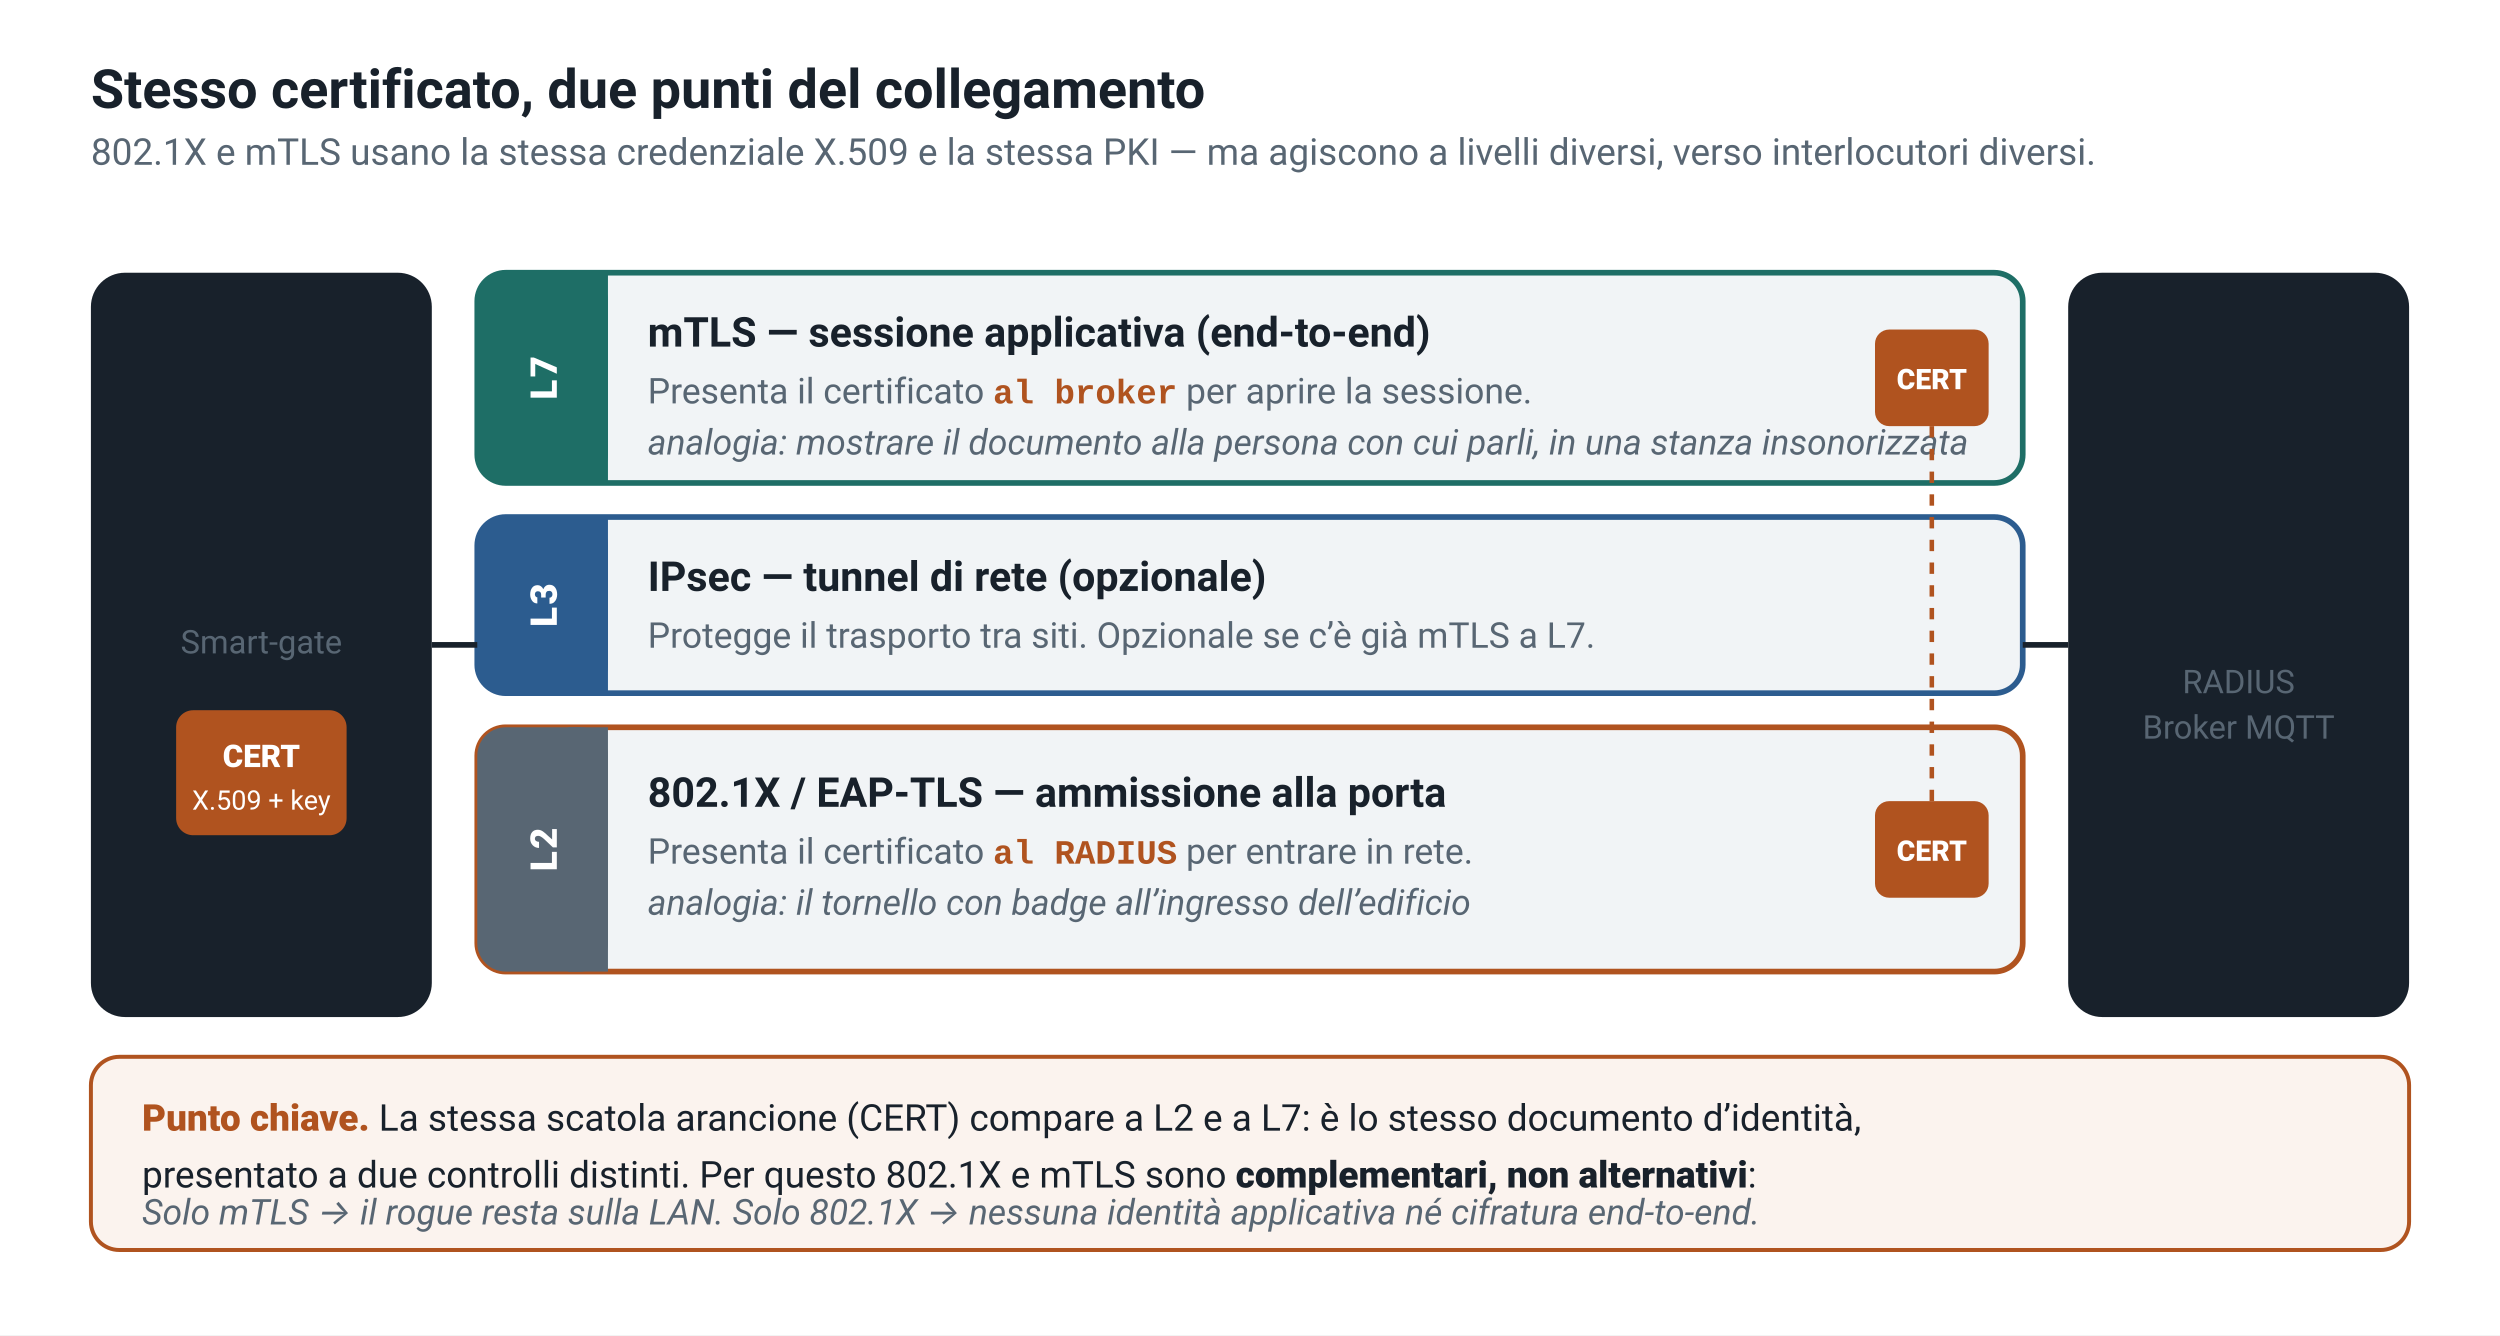
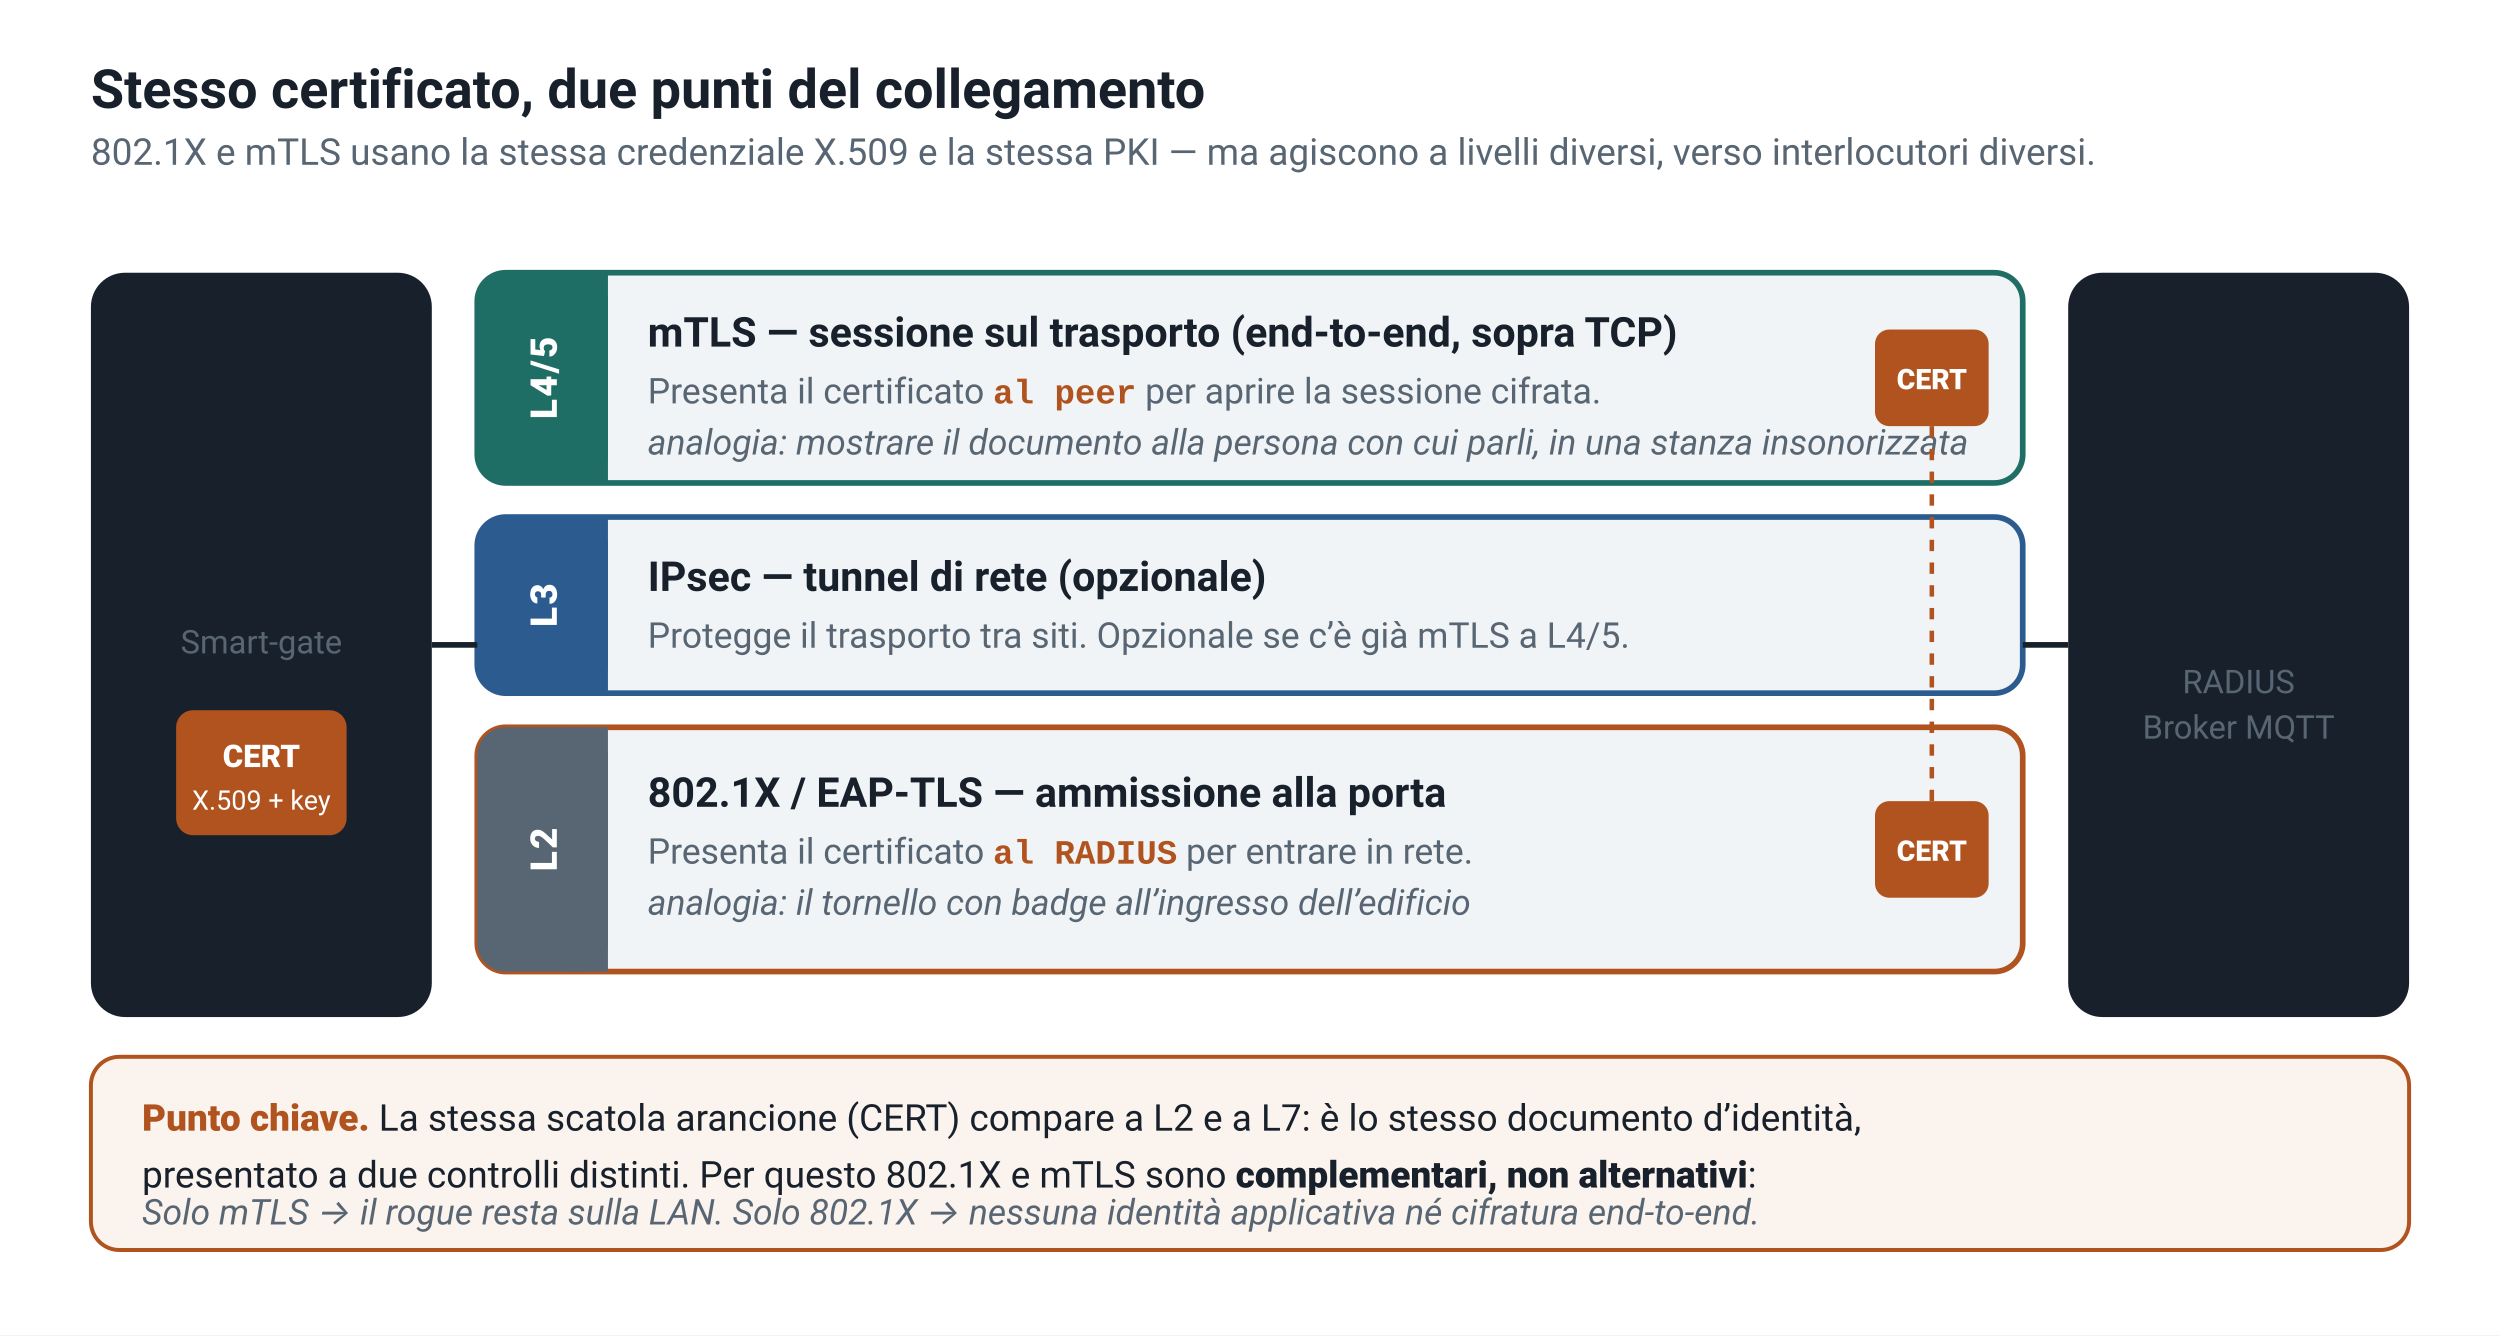
<svg xmlns="http://www.w3.org/2000/svg" viewBox="0 0 880 470" font-family="'Segoe UI', system-ui, -apple-system, Roboto, sans-serif">
  <style>
    .ttl  { font-size: 19px; font-weight: 700; fill:#18212B; }
    .sub  { font-size: 13px; fill:#586673; }
    .lane-l{ font-size: 13px; font-weight:800; letter-spacing:.06em; }
    .lane-t{ font-size: 14.5px; font-weight:700; fill:#18212B; }
    .lane-d{ font-size: 12.5px; fill:#586673; }
    .node { font-size: 13.5px; font-weight:700; fill:#18212B; }
    .node-s{ font-size:11.5px; fill:#586673; }
    .mono { font-size: 12px; font-family:'SFMono-Regular',Consolas,'Liberation Mono',monospace; fill:#B0531F; font-weight:700;}
    .anno { font-size: 12.5px; font-style:italic; fill:#586673; }
    .cap  { font-size: 13px; fill:#18212B; }
  </style>
  <rect x="0" y="0" width="880" height="470" fill="#FFFFFF" />
  <text x="32" y="38" class="ttl">Stesso certificato, due punti del collegamento</text>
  <text x="32" y="58" class="sub">802.1X e mTLS usano la stessa credenziale X.509 e la stessa PKI — ma agiscono a livelli diversi, verso interlocutori diversi.</text>
  <g>
    <rect x="32" y="96" width="120" height="262" rx="12" fill="#18212B" />
    <text x="92" y="210" text-anchor="middle" class="node" fill="#fff">Dispositivo</text>
    <text x="92" y="230" text-anchor="middle" class="node-s" fill="#B8C2CC">Smart-gate</text>
    <rect x="62" y="250" width="60" height="44" rx="6" fill="#B0531F" />
    <text x="92" y="270" text-anchor="middle" font-size="11" font-weight="800" fill="#fff">CERT</text>
    <text x="92" y="285" text-anchor="middle" font-size="9.5" fill="#fff">X.509 + key</text>
  </g>
  <g>
    <rect x="728" y="96" width="120" height="262" rx="12" fill="#18212B" />
    <text x="788" y="200" text-anchor="middle" class="node" fill="#fff">Rete +</text>
    <text x="788" y="220" text-anchor="middle" class="node" fill="#fff">Servizio</text>
    <text x="788" y="244" text-anchor="middle" class="node-s" fill="#B8C2CC">RADIUS</text>
    <text x="788" y="260" text-anchor="middle" class="node-s" fill="#B8C2CC">Broker MQTT</text>
  </g>
  <g>
    <rect x="168" y="96" width="544" height="74" rx="10" fill="#F1F4F6" stroke="#1E6E66" stroke-width="2" />
    <rect x="168" y="96" width="46" height="74" rx="10" fill="#1E6E66" />
    <rect x="200" y="96" width="14" height="74" fill="#1E6E66" />
-     <text x="191" y="138" text-anchor="middle" class="lane-l" fill="#fff" transform="rotate(-90 191 133)">L7</text>
-     <text x="228" y="122" class="lane-t">mTLS — sessione applicativa (end-to-end)</text>
-     <text x="228" y="142" class="lane-d">Presenta il certificato <tspan class="mono">al broker</tspan> per aprire la sessione.</text>
+     <text x="191" y="138" text-anchor="middle" class="lane-l" fill="#fff" transform="rotate(-90 191 133)">L4/5</text>
+     <text x="228" y="122" class="lane-t">mTLS — sessione sul trasporto (end-to-end, sopra TCP)</text>
+     <text x="228" y="142" class="lane-d">Presenta il certificato <tspan class="mono">al peer</tspan> per aprire la sessione cifrata.</text>
    <text x="228" y="160" class="anno">analogia: mostrare il documento alla persona con cui parli, in una stanza insonorizzata</text>
    <rect x="660" y="116" width="40" height="34" rx="5" fill="#B0531F" />
    <text x="680" y="137" text-anchor="middle" font-size="10" font-weight="800" fill="#fff">CERT</text>
  </g>
  <g>
    <rect x="168" y="182" width="544" height="62" rx="10" fill="#F1F4F6" stroke="#2C5C8F" stroke-width="2" />
    <rect x="168" y="182" width="46" height="62" rx="10" fill="#2C5C8F" />
    <rect x="200" y="182" width="14" height="62" fill="#2C5C8F" />
    <text x="191" y="218" text-anchor="middle" class="lane-l" fill="#fff" transform="rotate(-90 191 213)">L3</text>
    <text x="228" y="208" class="lane-t">IPsec — tunnel di rete (opzionale)</text>
-     <text x="228" y="228" class="lane-d">Protegge il trasporto tra siti. Opzionale se c’è già mTLS a L7.</text>
+     <text x="228" y="228" class="lane-d">Protegge il trasporto tra siti. Opzionale se c’è già mTLS a L4/5.</text>
  </g>
  <g>
    <rect x="168" y="256" width="544" height="86" rx="10" fill="#F1F4F6" stroke="#B0531F" stroke-width="2" />
    <rect x="168" y="256" width="46" height="86" rx="10" fill="#586673" />
    <rect x="200" y="256" width="14" height="86" fill="#586673" />
    <text x="191" y="304" text-anchor="middle" class="lane-l" fill="#fff" transform="rotate(-90 191 299)">L2</text>
    <text x="228" y="284" class="lane-t">802.1X / EAP-TLS — ammissione alla porta</text>
    <text x="228" y="304" class="lane-d">Presenta il certificato <tspan class="mono">al RADIUS</tspan> per entrare in rete.</text>
    <text x="228" y="322" class="anno">analogia: il tornello con badge all’ingresso dell’edificio</text>
    <rect x="660" y="282" width="40" height="34" rx="5" fill="#B0531F" />
    <text x="680" y="303" text-anchor="middle" font-size="10" font-weight="800" fill="#fff">CERT</text>
  </g>
  <line x1="152" y1="227" x2="168" y2="227" stroke="#18212B" stroke-width="2" />
  <line x1="712" y1="227" x2="728" y2="227" stroke="#18212B" stroke-width="2" />
  <path d="M 680 282 L 680 150" fill="none" stroke="#B0531F" stroke-width="1.6" stroke-dasharray="4 4" />
  <rect x="32" y="372" width="816" height="68" rx="10" fill="#FBF3EE" stroke="#B0531F" stroke-width="1.4" />
  <text x="50" y="398" class="cap">
    <tspan font-weight="800" fill="#B0531F">Punto chiave.</tspan> La stessa scatola arancione (CERT) compare a L2 e a L7: è lo stesso documento d’identità,</text>
  <text x="50" y="418" class="cap">presentato a due controlli distinti. Per questo 802.1X e mTLS sono <tspan font-weight="800">complementari, non alternativi</tspan>:</text>
  <text x="50" y="431" class="anno">Solo mTLS → il rogue resta sulla LAN. Solo 802.1X → nessuna identità applicativa né cifratura end-to-end.</text>
</svg>
